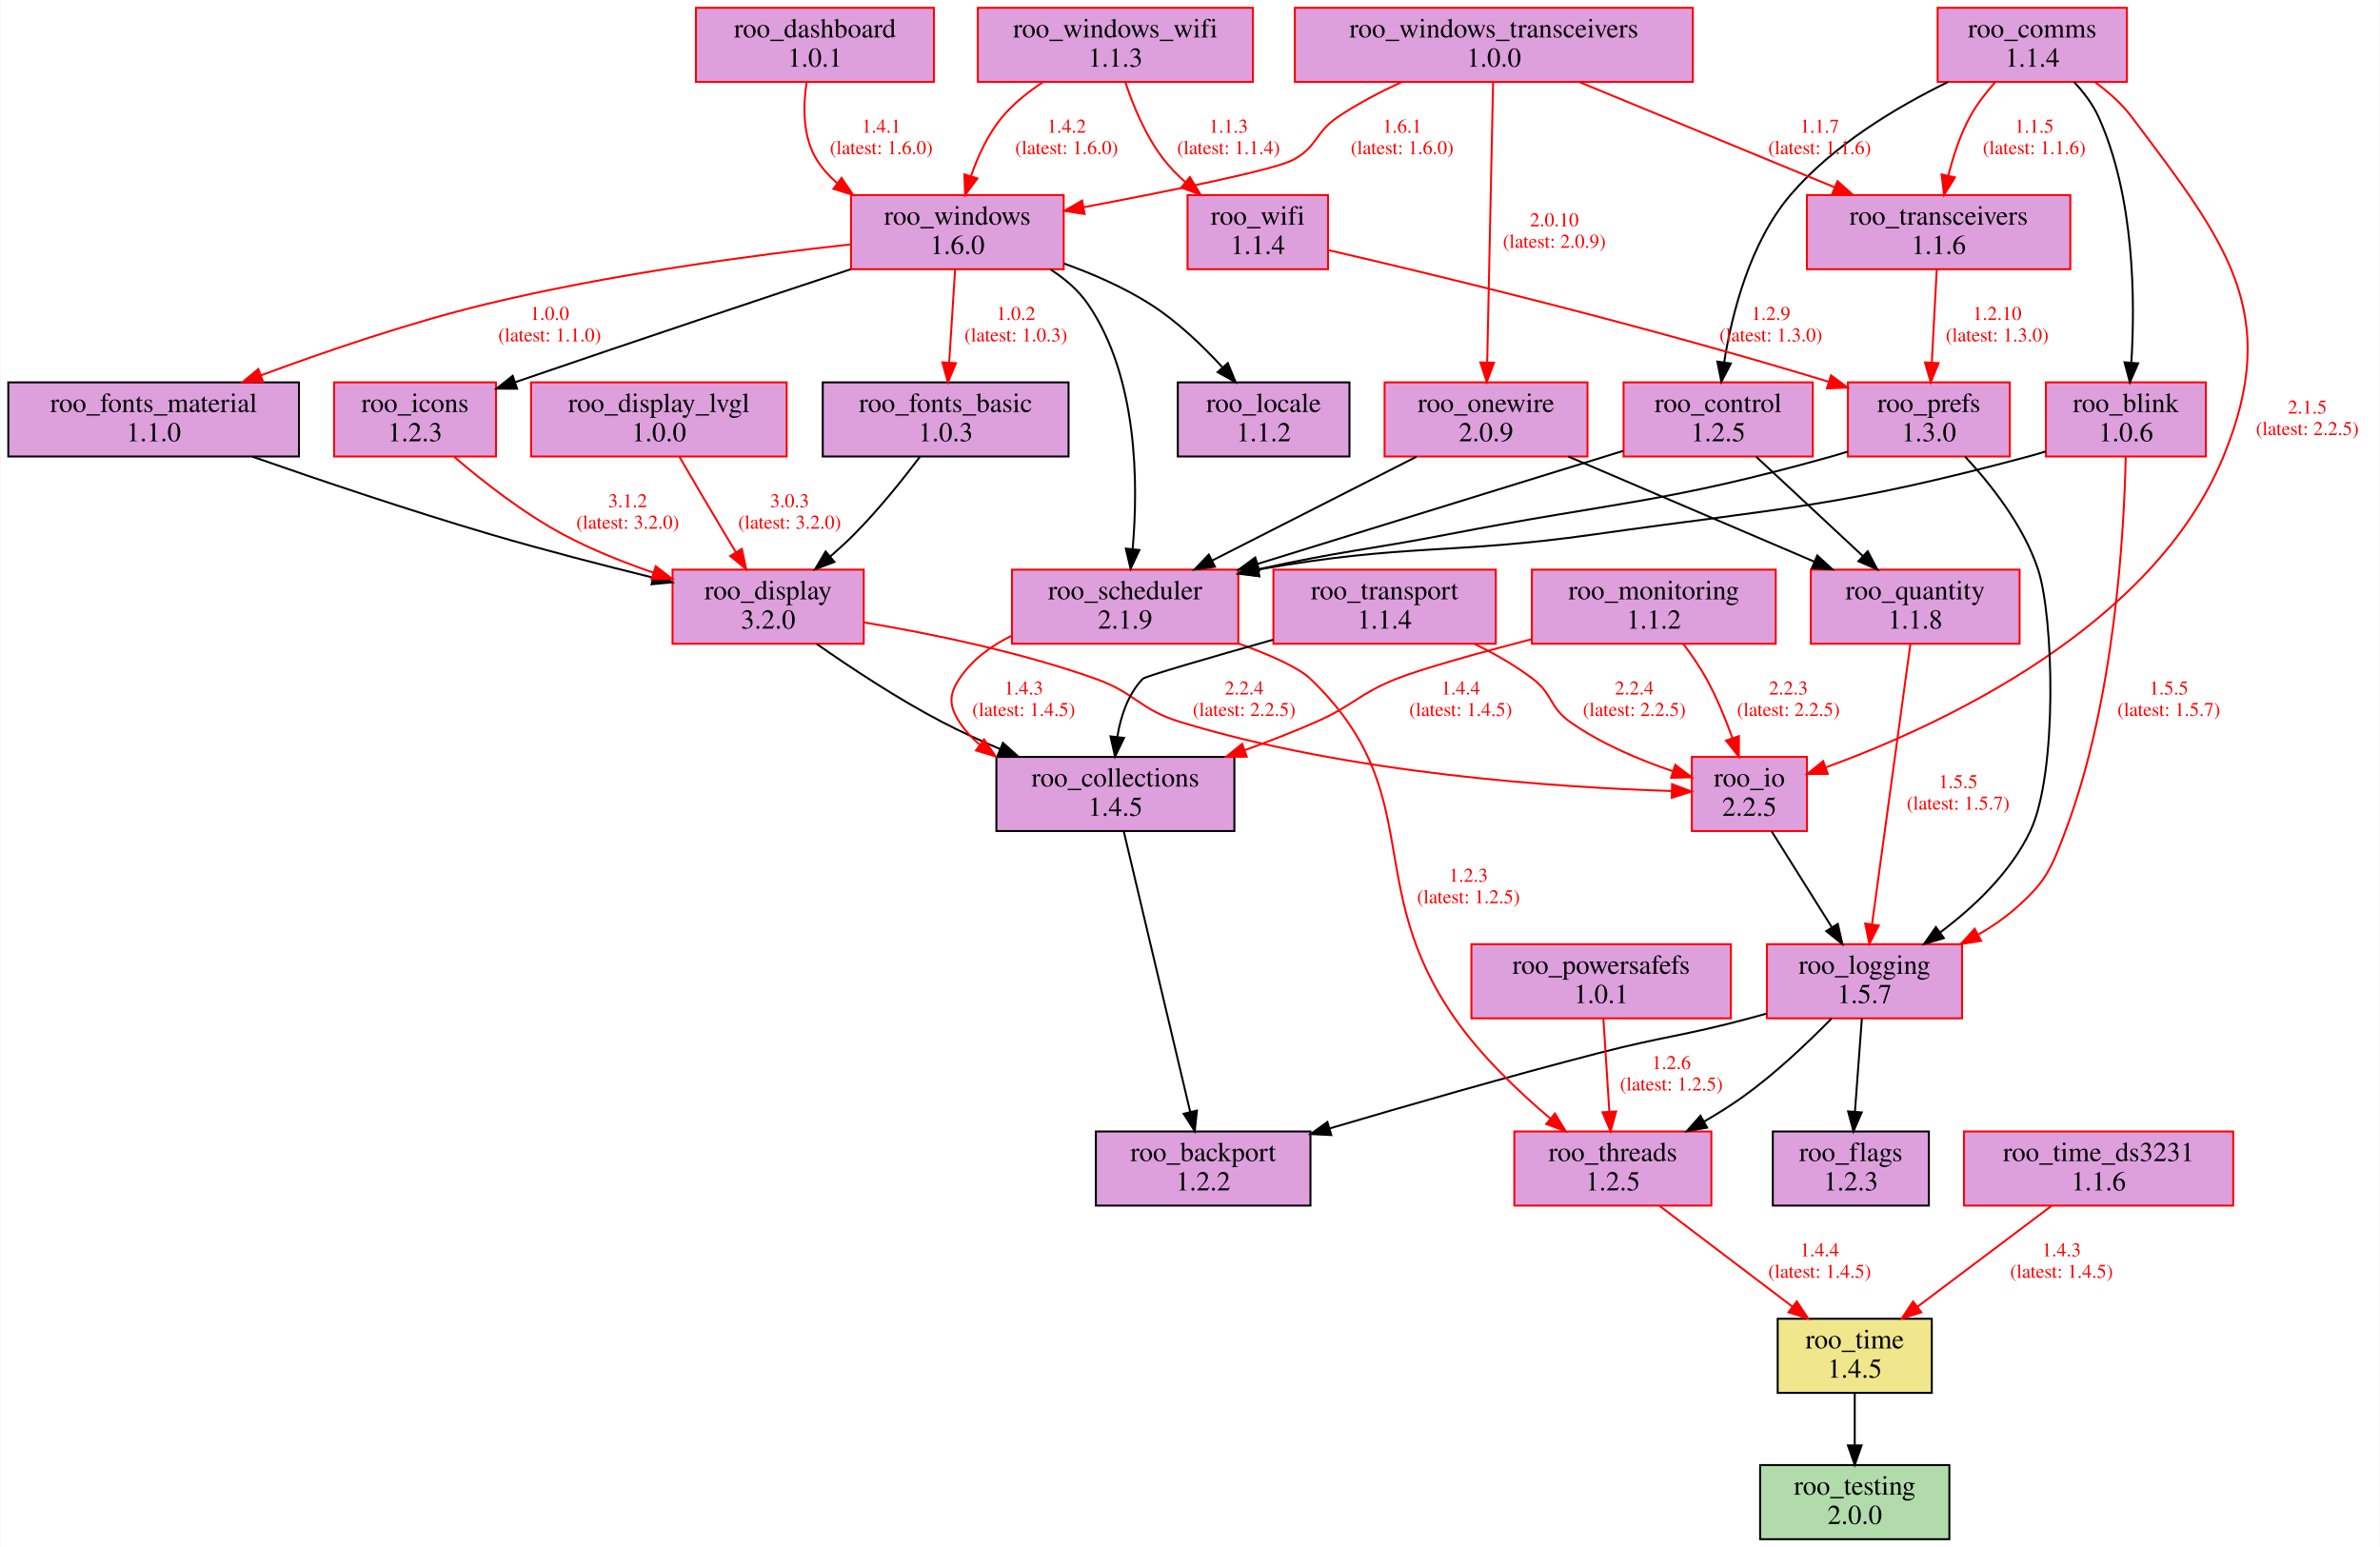
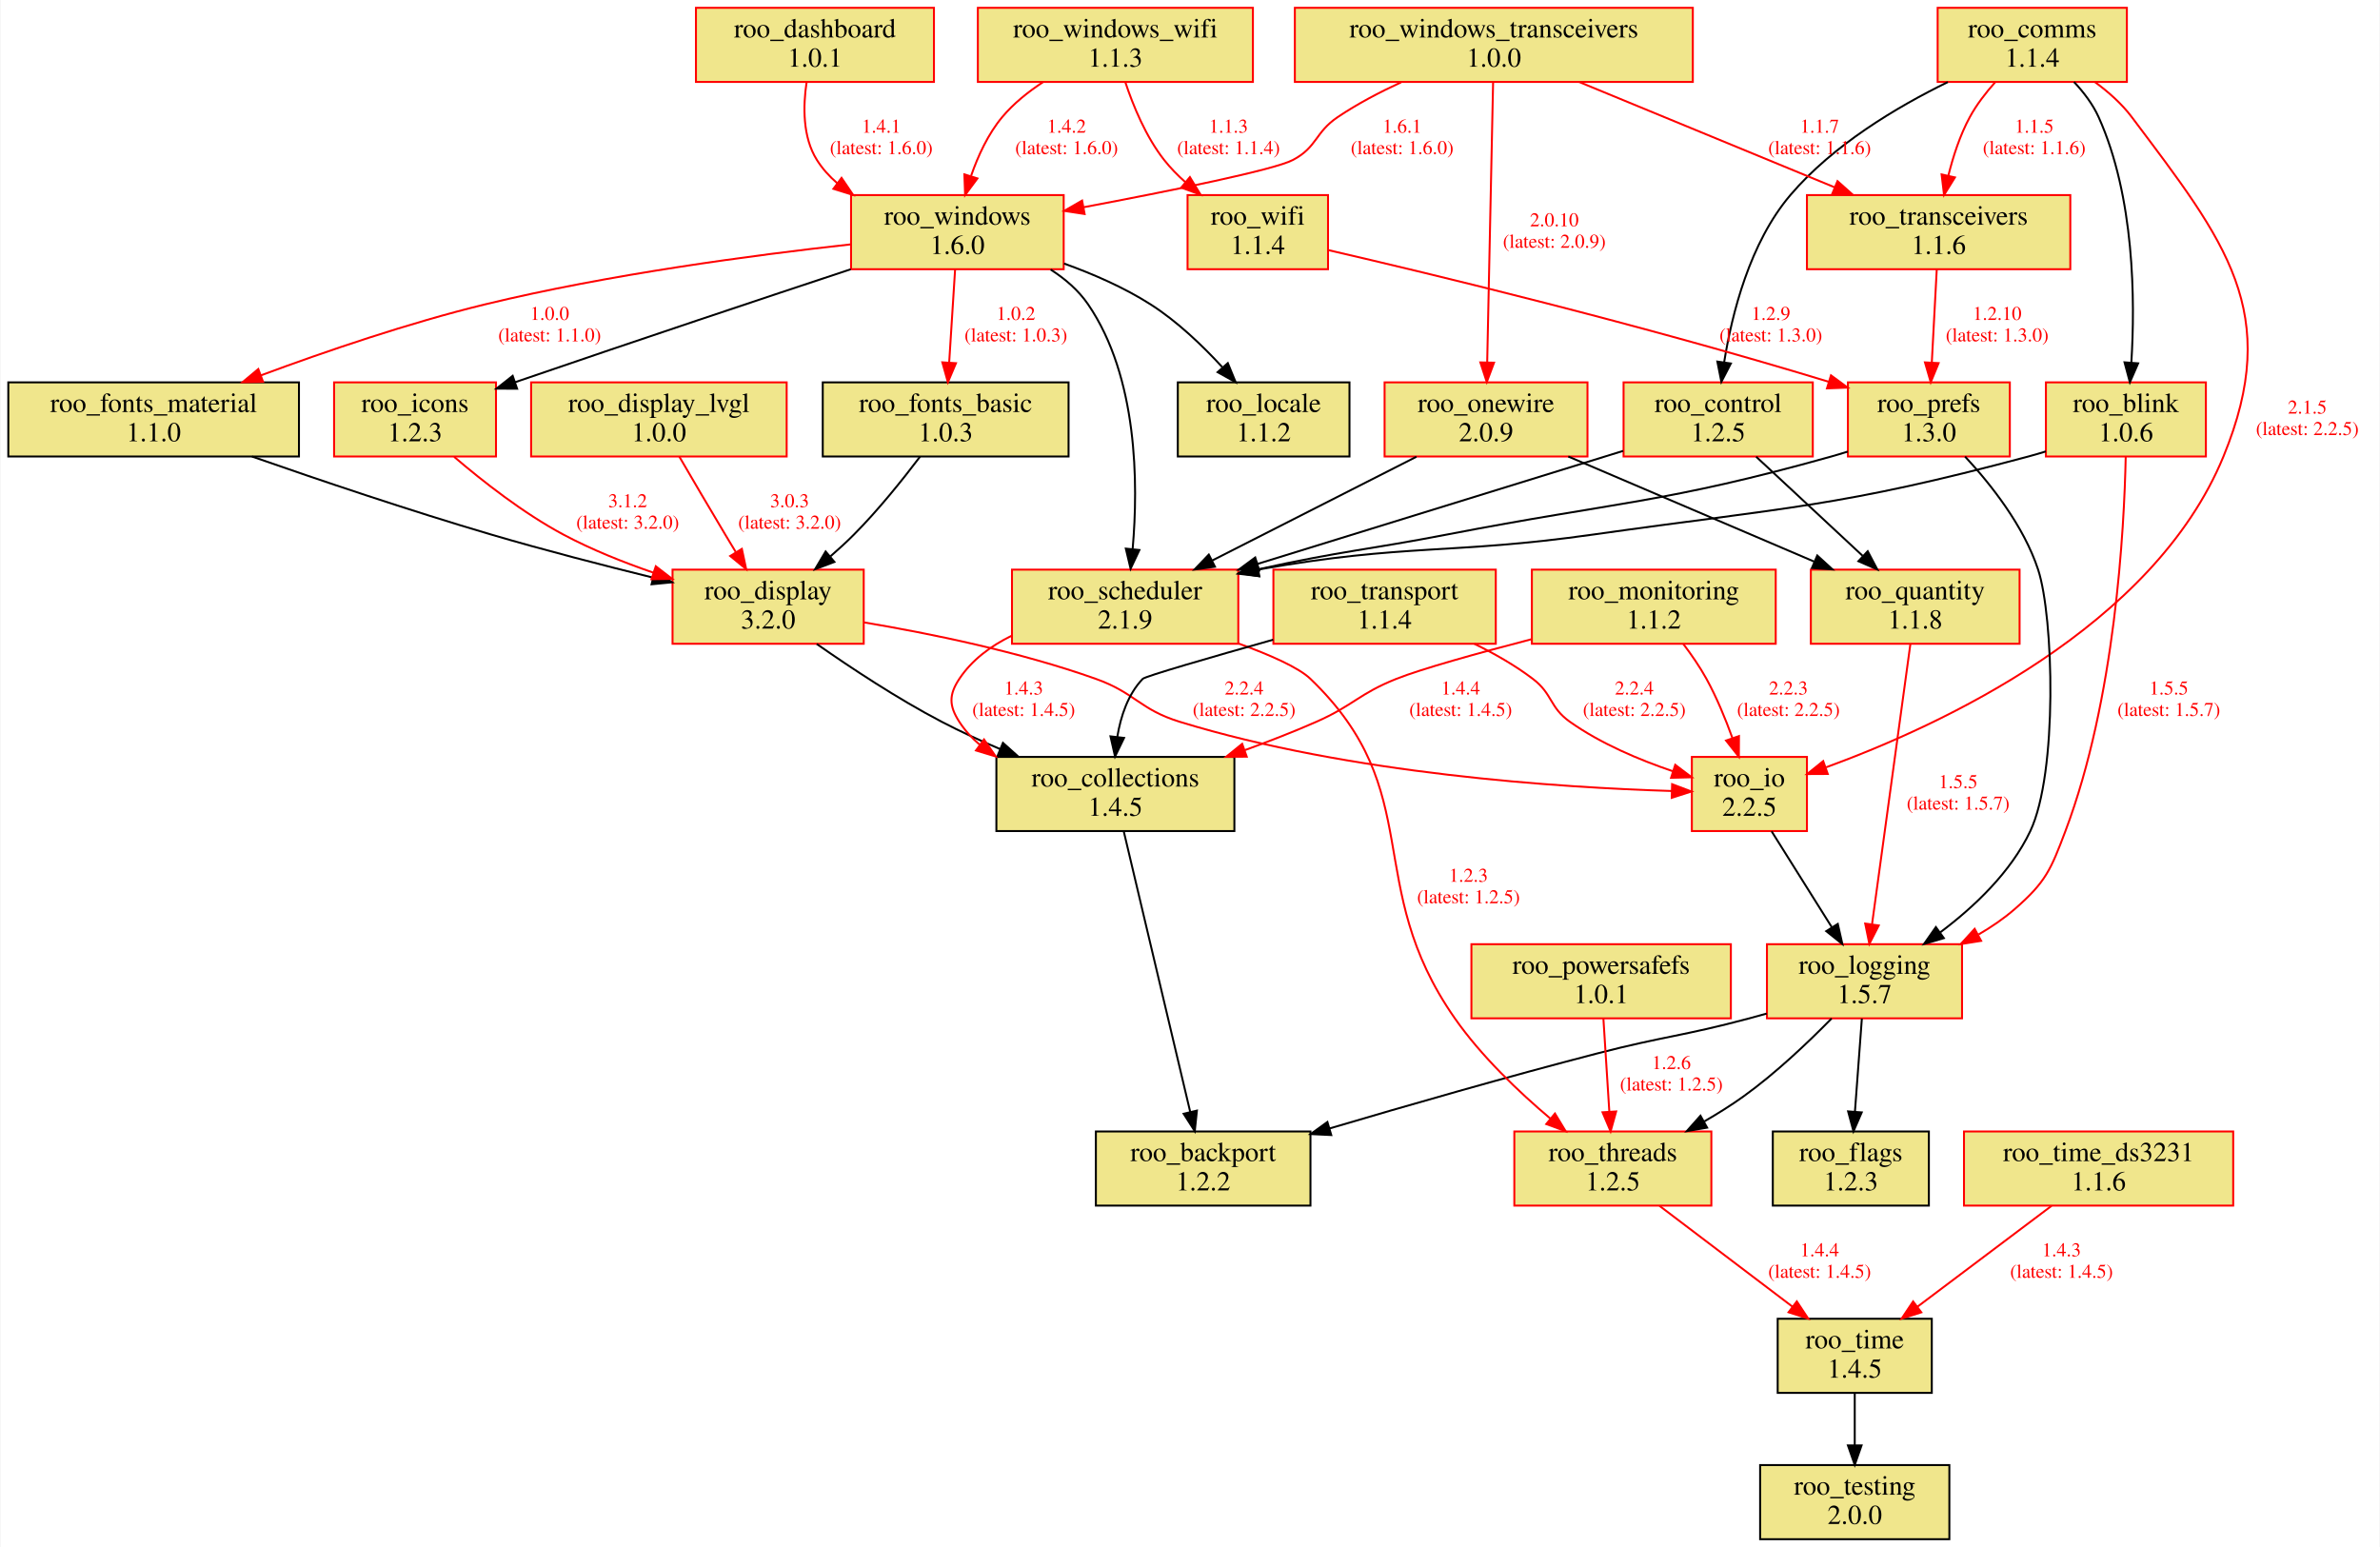
<svg xmlns="http://www.w3.org/2000/svg" width="1220pt" height="793pt" viewBox="0.00 0.00 1219.50 793.00">
  <g id="graph0" class="graph" transform="scale(1 1) rotate(0) translate(4 789)">
    <polygon fill="white" stroke="transparent" points="-4,4 -4,-789 1215.5,-789 1215.5,4 -4,4" />
    <g id="node1" class="node">
-       <polygon fill="plum" stroke="black" points="667.5,-209 557.5,-209 557.5,-171 667.5,-171 667.5,-209" />
+       <polygon fill="khaki" stroke="black" points="667.5,-209 557.5,-209 557.5,-171 667.5,-171 667.5,-209" />
      <text text-anchor="middle" x="612.5" y="-193.8" font-family="Times,serif" font-size="14.00">roo_backport</text>
      <text text-anchor="middle" x="612.5" y="-178.8" font-family="Times,serif" font-size="14.00">1.2.2</text>
    </g>
    <g id="node2" class="node">
-       <polygon fill="plum" stroke="red" points="1126.5,-593 1044.5,-593 1044.5,-555 1126.5,-555 1126.5,-593" />
+       <polygon fill="khaki" stroke="red" points="1126.5,-593 1044.5,-593 1044.5,-555 1126.5,-555 1126.5,-593" />
      <text text-anchor="middle" x="1085.5" y="-577.8" font-family="Times,serif" font-size="14.00">roo_blink</text>
      <text text-anchor="middle" x="1085.5" y="-562.8" font-family="Times,serif" font-size="14.00">1.0.6</text>
    </g>
    <g id="node15" class="node">
-       <polygon fill="plum" stroke="red" points="1001.5,-305 901.5,-305 901.5,-267 1001.5,-267 1001.5,-305" />
+       <polygon fill="khaki" stroke="red" points="1001.5,-305 901.5,-305 901.5,-267 1001.5,-267 1001.5,-305" />
      <text text-anchor="middle" x="951.5" y="-289.8" font-family="Times,serif" font-size="14.00">roo_logging</text>
      <text text-anchor="middle" x="951.5" y="-274.8" font-family="Times,serif" font-size="14.00">1.5.7</text>
    </g>
    <g id="edge1" class="edge">
      <path fill="none" stroke="red" d="M1085.4,-554.93C1084.65,-517.77 1080.04,-430.56 1054.5,-363 1047,-343.17 1044.5,-336.92 1028.5,-323 1022.91,-318.14 1016.56,-313.8 1009.95,-309.97" />
      <polygon fill="red" stroke="red" points="1011.29,-306.71 1000.83,-305.05 1007.97,-312.88 1011.29,-306.71" />
      <text text-anchor="middle" x="1107.5" y="-433" font-family="Times,serif" font-size="10.00" fill="red">1.5.5</text>
      <text text-anchor="middle" x="1107.5" y="-422" font-family="Times,serif" font-size="10.00" fill="red">(latest: 1.5.7)</text>
    </g>
    <g id="node21" class="node">
-       <polygon fill="plum" stroke="red" points="630.5,-497 514.5,-497 514.5,-459 630.5,-459 630.5,-497" />
+       <polygon fill="khaki" stroke="red" points="630.5,-497 514.5,-497 514.5,-459 630.5,-459 630.5,-497" />
      <text text-anchor="middle" x="572.5" y="-481.8" font-family="Times,serif" font-size="14.00">roo_scheduler</text>
      <text text-anchor="middle" x="572.5" y="-466.8" font-family="Times,serif" font-size="14.00">2.1.9</text>
    </g>
    <g id="edge2" class="edge">
      <path fill="none" stroke="black" d="M1044.47,-557.61C1041.45,-556.67 1038.44,-555.79 1035.5,-555 938.23,-528.97 912.2,-529.11 812.5,-515 739.1,-504.61 717.28,-510.54 640.94,-497.09" />
      <polygon fill="black" stroke="black" points="641.31,-493.6 630.84,-495.26 640.05,-500.49 641.31,-493.6" />
    </g>
    <g id="node3" class="node">
-       <polygon fill="plum" stroke="black" points="628.5,-401 506.5,-401 506.5,-363 628.5,-363 628.5,-401" />
+       <polygon fill="khaki" stroke="black" points="628.5,-401 506.5,-401 506.5,-363 628.5,-363 628.5,-401" />
      <text text-anchor="middle" x="567.5" y="-385.8" font-family="Times,serif" font-size="14.00">roo_collections</text>
      <text text-anchor="middle" x="567.5" y="-370.8" font-family="Times,serif" font-size="14.00">1.4.5</text>
    </g>
    <g id="edge3" class="edge">
      <path fill="none" stroke="black" d="M571.81,-362.78C579.71,-329.44 596.53,-258.43 605.88,-218.94" />
      <polygon fill="black" stroke="black" points="609.3,-219.7 608.2,-209.16 602.49,-218.09 609.3,-219.7" />
    </g>
    <g id="node4" class="node">
-       <polygon fill="plum" stroke="red" points="1086,-785 989,-785 989,-747 1086,-747 1086,-785" />
+       <polygon fill="khaki" stroke="red" points="1086,-785 989,-785 989,-747 1086,-747 1086,-785" />
      <text text-anchor="middle" x="1037.5" y="-769.8" font-family="Times,serif" font-size="14.00">roo_comms</text>
      <text text-anchor="middle" x="1037.5" y="-754.8" font-family="Times,serif" font-size="14.00">1.1.4</text>
    </g>
    <g id="edge4" class="edge">
      <path fill="none" stroke="black" d="M1058.9,-747C1063.85,-741.72 1068.53,-735.58 1071.5,-729 1089.95,-688.11 1090.28,-634.98 1088.28,-603.02" />
      <polygon fill="black" stroke="black" points="1091.77,-602.75 1087.54,-593.04 1084.79,-603.27 1091.77,-602.75" />
    </g>
    <g id="node5" class="node">
-       <polygon fill="plum" stroke="red" points="925,-593 828,-593 828,-555 925,-555 925,-593" />
+       <polygon fill="khaki" stroke="red" points="925,-593 828,-593 828,-555 925,-555 925,-593" />
      <text text-anchor="middle" x="876.5" y="-577.8" font-family="Times,serif" font-size="14.00">roo_control</text>
      <text text-anchor="middle" x="876.5" y="-562.8" font-family="Times,serif" font-size="14.00">1.2.5</text>
    </g>
    <g id="edge5" class="edge">
      <path fill="none" stroke="black" d="M994.21,-746.93C967.89,-734.08 935.27,-714.57 913.5,-689 892.73,-664.6 883.56,-628.3 879.55,-603.25" />
      <polygon fill="black" stroke="black" points="883,-602.68 878.13,-593.27 876.07,-603.66 883,-602.68" />
    </g>
    <g id="node13" class="node">
-       <polygon fill="plum" stroke="red" points="922,-401 863,-401 863,-363 922,-363 922,-401" />
+       <polygon fill="khaki" stroke="red" points="922,-401 863,-401 863,-363 922,-363 922,-401" />
      <text text-anchor="middle" x="892.5" y="-385.8" font-family="Times,serif" font-size="14.00">roo_io</text>
      <text text-anchor="middle" x="892.5" y="-370.8" font-family="Times,serif" font-size="14.00">2.2.5</text>
    </g>
    <g id="edge6" class="edge">
      <path fill="none" stroke="red" d="M1069.55,-746.99C1076.53,-741.89 1083.36,-735.84 1088.5,-729 1136.62,-664.96 1165.96,-629.09 1135.5,-555 1099.55,-467.56 990.91,-417.26 931.81,-395.67" />
      <polygon fill="red" stroke="red" points="932.67,-392.26 922.08,-392.21 930.33,-398.86 932.67,-392.26" />
      <text text-anchor="middle" x="1178.5" y="-577" font-family="Times,serif" font-size="10.00" fill="red">2.1.5</text>
      <text text-anchor="middle" x="1178.5" y="-566" font-family="Times,serif" font-size="10.00" fill="red">(latest: 2.2.5)</text>
    </g>
    <g id="node26" class="node">
-       <polygon fill="plum" stroke="red" points="1057,-689 922,-689 922,-651 1057,-651 1057,-689" />
+       <polygon fill="khaki" stroke="red" points="1057,-689 922,-689 922,-651 1057,-651 1057,-689" />
      <text text-anchor="middle" x="989.5" y="-673.8" font-family="Times,serif" font-size="14.00">roo_transceivers</text>
      <text text-anchor="middle" x="989.5" y="-658.8" font-family="Times,serif" font-size="14.00">1.1.6</text>
    </g>
    <g id="edge7" class="edge">
      <path fill="none" stroke="red" d="M1018.45,-746.82C1013.67,-741.45 1008.93,-735.32 1005.5,-729 1000.46,-719.74 996.91,-708.76 994.46,-698.86" />
      <polygon fill="red" stroke="red" points="997.86,-698.06 992.28,-689.06 991.03,-699.58 997.86,-698.06" />
      <text text-anchor="middle" x="1038.5" y="-721" font-family="Times,serif" font-size="10.00" fill="red">1.1.5</text>
      <text text-anchor="middle" x="1038.5" y="-710" font-family="Times,serif" font-size="10.00" fill="red">(latest: 1.1.6)</text>
    </g>
    <g id="node20" class="node">
-       <polygon fill="plum" stroke="red" points="1031,-497 924,-497 924,-459 1031,-459 1031,-497" />
+       <polygon fill="khaki" stroke="red" points="1031,-497 924,-497 924,-459 1031,-459 1031,-497" />
      <text text-anchor="middle" x="977.5" y="-481.8" font-family="Times,serif" font-size="14.00">roo_quantity</text>
      <text text-anchor="middle" x="977.5" y="-466.8" font-family="Times,serif" font-size="14.00">1.1.8</text>
    </g>
    <g id="edge8" class="edge">
      <path fill="none" stroke="black" d="M895.97,-554.88C911.48,-540.44 933.37,-520.07 950.56,-504.07" />
      <polygon fill="black" stroke="black" points="953.15,-506.44 958.09,-497.07 948.38,-501.32 953.15,-506.44" />
    </g>
    <g id="edge9" class="edge">
      <path fill="none" stroke="black" d="M827.77,-557.87C824.63,-556.9 821.52,-555.94 818.5,-555 758.25,-536.34 689.69,-515.17 640.28,-499.91" />
      <polygon fill="black" stroke="black" points="641.25,-496.55 630.66,-496.95 639.18,-503.24 641.25,-496.55" />
    </g>
    <g id="node6" class="node">
-       <polygon fill="plum" stroke="red" points="474.5,-785 352.5,-785 352.5,-747 474.5,-747 474.5,-785" />
+       <polygon fill="khaki" stroke="red" points="474.5,-785 352.5,-785 352.5,-747 474.5,-747 474.5,-785" />
      <text text-anchor="middle" x="413.5" y="-769.8" font-family="Times,serif" font-size="14.00">roo_dashboard</text>
      <text text-anchor="middle" x="413.5" y="-754.8" font-family="Times,serif" font-size="14.00">1.0.1</text>
    </g>
    <g id="node29" class="node">
-       <polygon fill="plum" stroke="red" points="541,-689 432,-689 432,-651 541,-651 541,-689" />
+       <polygon fill="khaki" stroke="red" points="541,-689 432,-689 432,-651 541,-651 541,-689" />
      <text text-anchor="middle" x="486.5" y="-673.8" font-family="Times,serif" font-size="14.00">roo_windows</text>
      <text text-anchor="middle" x="486.5" y="-658.8" font-family="Times,serif" font-size="14.00">1.6.0</text>
    </g>
    <g id="edge10" class="edge">
      <path fill="none" stroke="red" d="M409.22,-746.89C407.38,-734.69 407.09,-718.76 414.5,-707 417.31,-702.53 420.87,-698.6 424.88,-695.14" />
      <polygon fill="red" stroke="red" points="427.13,-697.83 433.08,-689.06 422.96,-692.2 427.13,-697.83" />
      <text text-anchor="middle" x="447.5" y="-721" font-family="Times,serif" font-size="10.00" fill="red">1.4.1</text>
      <text text-anchor="middle" x="447.5" y="-710" font-family="Times,serif" font-size="10.00" fill="red">(latest: 1.6.0)</text>
    </g>
    <g id="node7" class="node">
-       <polygon fill="plum" stroke="red" points="438.5,-497 340.5,-497 340.5,-459 438.5,-459 438.5,-497" />
+       <polygon fill="khaki" stroke="red" points="438.5,-497 340.5,-497 340.5,-459 438.5,-459 438.5,-497" />
      <text text-anchor="middle" x="389.5" y="-481.8" font-family="Times,serif" font-size="14.00">roo_display</text>
      <text text-anchor="middle" x="389.5" y="-466.8" font-family="Times,serif" font-size="14.00">3.2.0</text>
    </g>
    <g id="edge11" class="edge">
      <path fill="none" stroke="black" d="M414.41,-458.9C431.84,-446.71 455.94,-430.77 478.5,-419 488,-414.04 498.35,-409.3 508.51,-404.98" />
      <polygon fill="black" stroke="black" points="509.87,-408.21 517.77,-401.14 507.19,-401.74 509.87,-408.21" />
    </g>
    <g id="edge12" class="edge">
      <path fill="none" stroke="red" d="M438.59,-469.97C472.6,-464.26 518.58,-454.86 557.5,-441 577.72,-433.8 579.98,-425.3 600.5,-419 687.84,-392.19 795.68,-385.27 852.74,-383.53" />
      <polygon fill="red" stroke="red" points="852.88,-387.03 862.78,-383.27 852.69,-380.03 852.88,-387.03" />
      <text text-anchor="middle" x="633.5" y="-433" font-family="Times,serif" font-size="10.00" fill="red">2.2.4</text>
      <text text-anchor="middle" x="633.5" y="-422" font-family="Times,serif" font-size="10.00" fill="red">(latest: 2.2.5)</text>
    </g>
    <g id="node8" class="node">
-       <polygon fill="plum" stroke="red" points="399,-593 268,-593 268,-555 399,-555 399,-593" />
+       <polygon fill="khaki" stroke="red" points="399,-593 268,-593 268,-555 399,-555 399,-593" />
      <text text-anchor="middle" x="333.5" y="-577.8" font-family="Times,serif" font-size="14.00">roo_display_lvgl</text>
      <text text-anchor="middle" x="333.5" y="-562.8" font-family="Times,serif" font-size="14.00">1.0.0</text>
    </g>
    <g id="edge13" class="edge">
      <path fill="none" stroke="red" d="M343.98,-554.92C350.66,-543.45 359.53,-528.32 367.5,-515 369.23,-512.11 371.05,-509.09 372.87,-506.09" />
      <polygon fill="red" stroke="red" points="376.03,-507.64 378.24,-497.27 370.05,-503.99 376.03,-507.64" />
      <text text-anchor="middle" x="400.5" y="-529" font-family="Times,serif" font-size="10.00" fill="red">3.0.3</text>
      <text text-anchor="middle" x="400.5" y="-518" font-family="Times,serif" font-size="10.00" fill="red">(latest: 3.2.0)</text>
    </g>
    <g id="node9" class="node">
-       <polygon fill="plum" stroke="black" points="984.5,-209 904.5,-209 904.5,-171 984.5,-171 984.5,-209" />
+       <polygon fill="khaki" stroke="black" points="984.5,-209 904.5,-209 904.5,-171 984.5,-171 984.5,-209" />
      <text text-anchor="middle" x="944.5" y="-193.8" font-family="Times,serif" font-size="14.00">roo_flags</text>
      <text text-anchor="middle" x="944.5" y="-178.8" font-family="Times,serif" font-size="14.00">1.2.3</text>
    </g>
    <g id="node10" class="node">
-       <polygon fill="plum" stroke="black" points="543.5,-593 417.5,-593 417.5,-555 543.5,-555 543.5,-593" />
+       <polygon fill="khaki" stroke="black" points="543.5,-593 417.5,-593 417.5,-555 543.5,-555 543.5,-593" />
      <text text-anchor="middle" x="480.5" y="-577.8" font-family="Times,serif" font-size="14.00">roo_fonts_basic</text>
      <text text-anchor="middle" x="480.5" y="-562.8" font-family="Times,serif" font-size="14.00">1.0.3</text>
    </g>
    <g id="edge14" class="edge">
      <path fill="none" stroke="black" d="M467.4,-554.95C458.42,-543.08 445.93,-527.49 433.5,-515 429.77,-511.25 425.67,-507.49 421.52,-503.89" />
      <polygon fill="black" stroke="black" points="423.47,-500.96 413.56,-497.21 418.97,-506.32 423.47,-500.96" />
    </g>
    <g id="node11" class="node">
-       <polygon fill="plum" stroke="black" points="149,-593 0,-593 0,-555 149,-555 149,-593" />
+       <polygon fill="khaki" stroke="black" points="149,-593 0,-593 0,-555 149,-555 149,-593" />
      <text text-anchor="middle" x="74.5" y="-577.8" font-family="Times,serif" font-size="14.00">roo_fonts_material</text>
      <text text-anchor="middle" x="74.5" y="-562.8" font-family="Times,serif" font-size="14.00">1.1.0</text>
    </g>
    <g id="edge15" class="edge">
      <path fill="none" stroke="black" d="M124.9,-554.99C159.24,-542.99 205.86,-527.24 247.5,-515 274.53,-507.05 304.77,-499.24 330.36,-492.94" />
      <polygon fill="black" stroke="black" points="331.41,-496.28 340.29,-490.51 329.75,-489.49 331.41,-496.28" />
    </g>
    <g id="node12" class="node">
-       <polygon fill="plum" stroke="red" points="250,-593 167,-593 167,-555 250,-555 250,-593" />
+       <polygon fill="khaki" stroke="red" points="250,-593 167,-593 167,-555 250,-555 250,-593" />
      <text text-anchor="middle" x="208.5" y="-577.8" font-family="Times,serif" font-size="14.00">roo_icons</text>
      <text text-anchor="middle" x="208.5" y="-562.8" font-family="Times,serif" font-size="14.00">1.2.3</text>
    </g>
    <g id="edge16" class="edge">
      <path fill="none" stroke="red" d="M228.55,-554.82C243.2,-542.28 264.01,-525.96 284.5,-515 298.92,-507.29 315.33,-500.73 330.81,-495.41" />
      <polygon fill="red" stroke="red" points="331.92,-498.73 340.31,-492.26 329.71,-492.09 331.92,-498.73" />
      <text text-anchor="middle" x="317.5" y="-529" font-family="Times,serif" font-size="10.00" fill="red">3.1.2</text>
      <text text-anchor="middle" x="317.5" y="-518" font-family="Times,serif" font-size="10.00" fill="red">(latest: 3.2.0)</text>
    </g>
    <g id="edge17" class="edge">
      <path fill="none" stroke="black" d="M903.88,-362.88C912.61,-348.96 924.8,-329.53 934.67,-313.82" />
      <polygon fill="black" stroke="black" points="937.81,-315.4 940.16,-305.07 931.88,-311.68 937.81,-315.4" />
    </g>
    <g id="node14" class="node">
-       <polygon fill="plum" stroke="black" points="687.5,-593 599.5,-593 599.5,-555 687.5,-555 687.5,-593" />
+       <polygon fill="khaki" stroke="black" points="687.5,-593 599.5,-593 599.5,-555 687.5,-555 687.5,-593" />
      <text text-anchor="middle" x="643.5" y="-577.8" font-family="Times,serif" font-size="14.00">roo_locale</text>
      <text text-anchor="middle" x="643.5" y="-562.8" font-family="Times,serif" font-size="14.00">1.1.2</text>
    </g>
    <g id="edge18" class="edge">
      <path fill="none" stroke="black" d="M901.36,-269.44C898.37,-268.6 895.4,-267.78 892.5,-267 858.13,-257.8 848.94,-257.91 814.5,-249 768.42,-237.08 716.86,-222.25 677.36,-210.57" />
      <polygon fill="black" stroke="black" points="678.17,-207.16 667.58,-207.67 676.18,-213.87 678.17,-207.16" />
    </g>
    <g id="edge19" class="edge">
      <path fill="none" stroke="black" d="M950.15,-266.88C949.14,-253.35 947.75,-234.62 946.6,-219.15" />
      <polygon fill="black" stroke="black" points="950.08,-218.78 945.85,-209.07 943.1,-219.3 950.08,-218.78" />
    </g>
    <g id="node23" class="node">
-       <polygon fill="plum" stroke="red" points="873,-209 772,-209 772,-171 873,-171 873,-209" />
+       <polygon fill="khaki" stroke="red" points="873,-209 772,-209 772,-171 873,-171 873,-209" />
      <text text-anchor="middle" x="822.5" y="-193.8" font-family="Times,serif" font-size="14.00">roo_threads</text>
      <text text-anchor="middle" x="822.5" y="-178.8" font-family="Times,serif" font-size="14.00">1.2.5</text>
    </g>
    <g id="edge20" class="edge">
      <path fill="none" stroke="black" d="M934.66,-266.95C922.75,-254.79 906.02,-238.86 889.5,-227 883.16,-222.45 876.19,-218.09 869.2,-214.06" />
      <polygon fill="black" stroke="black" points="870.83,-210.96 860.39,-209.16 867.42,-217.08 870.83,-210.96" />
    </g>
    <g id="node16" class="node">
-       <polygon fill="plum" stroke="red" points="906,-497 781,-497 781,-459 906,-459 906,-497" />
+       <polygon fill="khaki" stroke="red" points="906,-497 781,-497 781,-459 906,-459 906,-497" />
      <text text-anchor="middle" x="843.5" y="-481.8" font-family="Times,serif" font-size="14.00">roo_monitoring</text>
      <text text-anchor="middle" x="843.5" y="-466.8" font-family="Times,serif" font-size="14.00">1.1.2</text>
    </g>
    <g id="edge21" class="edge">
      <path fill="none" stroke="red" d="M780.78,-461.33C753.33,-454.18 724.46,-446.17 711.5,-441 692.29,-433.34 689.43,-427.33 670.5,-419 658.87,-413.88 646.26,-408.98 633.99,-404.52" />
      <polygon fill="red" stroke="red" points="634.84,-401.11 624.25,-401.05 632.49,-407.7 634.84,-401.11" />
      <text text-anchor="middle" x="744.5" y="-433" font-family="Times,serif" font-size="10.00" fill="red">1.4.4</text>
      <text text-anchor="middle" x="744.5" y="-422" font-family="Times,serif" font-size="10.00" fill="red">(latest: 1.4.5)</text>
    </g>
    <g id="edge22" class="edge">
      <path fill="none" stroke="red" d="M858.56,-458.99C862.77,-453.44 867.11,-447.16 870.5,-441 875.7,-431.55 880.2,-420.61 883.75,-410.8" />
      <polygon fill="red" stroke="red" points="887.15,-411.68 887.1,-401.09 880.53,-409.4 887.15,-411.68" />
      <text text-anchor="middle" x="912.5" y="-433" font-family="Times,serif" font-size="10.00" fill="red">2.2.3</text>
      <text text-anchor="middle" x="912.5" y="-422" font-family="Times,serif" font-size="10.00" fill="red">(latest: 2.2.5)</text>
    </g>
    <g id="node17" class="node">
-       <polygon fill="plum" stroke="red" points="809.5,-593 705.5,-593 705.5,-555 809.5,-555 809.5,-593" />
+       <polygon fill="khaki" stroke="red" points="809.5,-593 705.5,-593 705.5,-555 809.5,-555 809.5,-593" />
      <text text-anchor="middle" x="757.5" y="-577.8" font-family="Times,serif" font-size="14.00">roo_onewire</text>
      <text text-anchor="middle" x="757.5" y="-562.8" font-family="Times,serif" font-size="14.00">2.0.9</text>
    </g>
    <g id="edge24" class="edge">
      <path fill="none" stroke="black" d="M799.66,-554.99C835.54,-539.65 887.23,-517.57 925.65,-501.15" />
      <polygon fill="black" stroke="black" points="927.29,-504.26 935.11,-497.11 924.54,-497.82 927.29,-504.26" />
    </g>
    <g id="edge23" class="edge">
      <path fill="none" stroke="black" d="M721.83,-554.88C692.01,-539.73 649.34,-518.04 617.23,-501.73" />
      <polygon fill="black" stroke="black" points="618.56,-498.48 608.06,-497.07 615.39,-504.72 618.56,-498.48" />
    </g>
    <g id="node18" class="node">
-       <polygon fill="plum" stroke="red" points="883,-305 750,-305 750,-267 883,-267 883,-305" />
+       <polygon fill="khaki" stroke="red" points="883,-305 750,-305 750,-267 883,-267 883,-305" />
      <text text-anchor="middle" x="816.5" y="-289.8" font-family="Times,serif" font-size="14.00">roo_powersafefs</text>
      <text text-anchor="middle" x="816.5" y="-274.8" font-family="Times,serif" font-size="14.00">1.0.1</text>
    </g>
    <g id="edge25" class="edge">
      <path fill="none" stroke="red" d="M817.66,-266.88C818.52,-253.35 819.72,-234.62 820.7,-219.15" />
      <polygon fill="red" stroke="red" points="824.2,-219.27 821.35,-209.07 817.22,-218.83 824.2,-219.27" />
      <text text-anchor="middle" x="852.5" y="-241" font-family="Times,serif" font-size="10.00" fill="red">1.2.6</text>
      <text text-anchor="middle" x="852.5" y="-230" font-family="Times,serif" font-size="10.00" fill="red">(latest: 1.2.5)</text>
    </g>
    <g id="node19" class="node">
-       <polygon fill="plum" stroke="red" points="1026,-593 943,-593 943,-555 1026,-555 1026,-593" />
+       <polygon fill="khaki" stroke="red" points="1026,-593 943,-593 943,-555 1026,-555 1026,-593" />
      <text text-anchor="middle" x="984.5" y="-577.8" font-family="Times,serif" font-size="14.00">roo_prefs</text>
      <text text-anchor="middle" x="984.5" y="-562.8" font-family="Times,serif" font-size="14.00">1.3.0</text>
    </g>
    <g id="edge26" class="edge">
      <path fill="none" stroke="black" d="M1003.05,-554.96C1016.33,-540.67 1033.13,-519.42 1040.5,-497 1048.47,-472.74 1050.62,-392.88 1036.5,-363 1026.54,-341.93 1007.77,-324.16 990.39,-311.12" />
      <polygon fill="black" stroke="black" points="992.18,-308.1 982.01,-305.1 988.09,-313.78 992.18,-308.1" />
    </g>
    <g id="edge27" class="edge">
      <path fill="none" stroke="black" d="M942.9,-557.51C940.07,-556.62 937.25,-555.77 934.5,-555 848.47,-530.92 825.22,-531.96 737.5,-515 696.91,-507.15 684.34,-506.77 640.41,-497.11" />
      <polygon fill="black" stroke="black" points="641.06,-493.67 630.53,-494.9 639.53,-500.5 641.06,-493.67" />
    </g>
    <g id="edge28" class="edge">
      <path fill="none" stroke="red" d="M975.01,-458.78C970.45,-425.52 960.77,-354.73 955.36,-315.2" />
      <polygon fill="red" stroke="red" points="958.81,-314.6 953.99,-305.16 951.87,-315.55 958.81,-314.6" />
      <text text-anchor="middle" x="999.5" y="-385" font-family="Times,serif" font-size="10.00" fill="red">1.5.5</text>
      <text text-anchor="middle" x="999.5" y="-374" font-family="Times,serif" font-size="10.00" fill="red">(latest: 1.5.7)</text>
    </g>
    <g id="edge29" class="edge">
      <path fill="none" stroke="red" d="M514.2,-463.06C503.65,-457.87 493.96,-450.75 487.5,-441 482.1,-432.85 482.19,-427.21 487.5,-419 490.37,-414.56 493.94,-410.66 497.96,-407.24" />
      <polygon fill="red" stroke="red" points="500.17,-409.95 506.18,-401.23 496.04,-404.3 500.17,-409.95" />
      <text text-anchor="middle" x="520.5" y="-433" font-family="Times,serif" font-size="10.00" fill="red">1.4.3</text>
      <text text-anchor="middle" x="520.5" y="-422" font-family="Times,serif" font-size="10.00" fill="red">(latest: 1.4.5)</text>
    </g>
    <g id="edge30" class="edge">
      <path fill="none" stroke="red" d="M630.54,-459.17C646.66,-453.33 661.43,-446.84 667.5,-441 728.1,-382.77 693.38,-335.9 741.5,-267 755.07,-247.57 774.28,-229.28 790.58,-215.52" />
      <polygon fill="red" stroke="red" points="792.83,-218.2 798.32,-209.14 788.37,-212.8 792.83,-218.2" />
      <text text-anchor="middle" x="748.5" y="-337" font-family="Times,serif" font-size="10.00" fill="red">1.2.3</text>
      <text text-anchor="middle" x="748.5" y="-326" font-family="Times,serif" font-size="10.00" fill="red">(latest: 1.2.5)</text>
    </g>
    <g id="node22" class="node">
-       <polygon fill="#b1dbab" stroke="black" points="995,-38 898,-38 898,0 995,0 995,-38" />
+       <polygon fill="khaki" stroke="black" points="995,-38 898,-38 898,0 995,0 995,-38" />
      <text text-anchor="middle" x="946.5" y="-22.8" font-family="Times,serif" font-size="14.00">roo_testing</text>
      <text text-anchor="middle" x="946.5" y="-7.8" font-family="Times,serif" font-size="14.00">2.0.0</text>
    </g>
    <g id="node24" class="node">
      <polygon fill="khaki" stroke="black" points="986,-113 907,-113 907,-75 986,-75 986,-113" />
      <text text-anchor="middle" x="946.5" y="-97.8" font-family="Times,serif" font-size="14.00">roo_time</text>
      <text text-anchor="middle" x="946.5" y="-82.8" font-family="Times,serif" font-size="14.00">1.4.5</text>
    </g>
    <g id="edge31" class="edge">
      <path fill="none" stroke="red" d="M846.41,-170.88C865.79,-156.18 893.29,-135.34 914.56,-119.21" />
      <polygon fill="red" stroke="red" points="916.81,-121.9 922.66,-113.07 912.58,-116.32 916.81,-121.9" />
      <text text-anchor="middle" x="928.5" y="-145" font-family="Times,serif" font-size="10.00" fill="red">1.4.4</text>
      <text text-anchor="middle" x="928.5" y="-134" font-family="Times,serif" font-size="10.00" fill="red">(latest: 1.4.5)</text>
    </g>
    <g id="edge32" class="edge">
      <path fill="none" stroke="black" d="M946.5,-74.96C946.5,-66.88 946.5,-57.18 946.5,-48.18" />
      <polygon fill="black" stroke="black" points="950,-48.09 946.5,-38.09 943,-48.09 950,-48.09" />
    </g>
    <g id="node25" class="node">
-       <polygon fill="plum" stroke="red" points="1140.5,-209 1002.5,-209 1002.5,-171 1140.5,-171 1140.5,-209" />
+       <polygon fill="khaki" stroke="red" points="1140.5,-209 1002.5,-209 1002.5,-171 1140.5,-171 1140.5,-209" />
      <text text-anchor="middle" x="1071.5" y="-193.8" font-family="Times,serif" font-size="14.00">roo_time_ds3231</text>
      <text text-anchor="middle" x="1071.5" y="-178.8" font-family="Times,serif" font-size="14.00">1.1.6</text>
    </g>
    <g id="edge33" class="edge">
      <path fill="none" stroke="red" d="M1047.4,-170.88C1027.86,-156.18 1000.14,-135.34 978.7,-119.21" />
      <polygon fill="red" stroke="red" points="980.62,-116.28 970.53,-113.07 976.42,-121.88 980.62,-116.28" />
      <text text-anchor="middle" x="1052.5" y="-145" font-family="Times,serif" font-size="10.00" fill="red">1.4.3</text>
      <text text-anchor="middle" x="1052.5" y="-134" font-family="Times,serif" font-size="10.00" fill="red">(latest: 1.4.5)</text>
    </g>
    <g id="edge34" class="edge">
      <path fill="none" stroke="red" d="M988.54,-650.88C987.82,-637.35 986.82,-618.62 986,-603.15" />
      <polygon fill="red" stroke="red" points="989.49,-602.87 985.46,-593.07 982.5,-603.24 989.49,-602.87" />
      <text text-anchor="middle" x="1019.5" y="-625" font-family="Times,serif" font-size="10.00" fill="red">1.2.10</text>
      <text text-anchor="middle" x="1019.5" y="-614" font-family="Times,serif" font-size="10.00" fill="red">(latest: 1.3.0)</text>
    </g>
    <g id="node27" class="node">
-       <polygon fill="plum" stroke="red" points="762.5,-497 648.5,-497 648.5,-459 762.5,-459 762.5,-497" />
+       <polygon fill="khaki" stroke="red" points="762.5,-497 648.5,-497 648.5,-459 762.5,-459 762.5,-497" />
      <text text-anchor="middle" x="705.5" y="-481.8" font-family="Times,serif" font-size="14.00">roo_transport</text>
      <text text-anchor="middle" x="705.5" y="-466.8" font-family="Times,serif" font-size="14.00">1.1.4</text>
    </g>
    <g id="edge35" class="edge">
      <path fill="none" stroke="black" d="M648.38,-461.09C616.46,-452.08 582.79,-442.35 581.5,-441 573.93,-433.08 570.23,-421.81 568.49,-411.3" />
      <polygon fill="black" stroke="black" points="571.95,-410.74 567.33,-401.2 564.99,-411.54 571.95,-410.74" />
    </g>
    <g id="edge36" class="edge">
      <path fill="none" stroke="red" d="M751.49,-458.99C761.84,-453.93 772.44,-447.9 781.5,-441 791.78,-433.18 789.95,-426.46 800.5,-419 816.3,-407.82 836.05,-399.5 853.19,-393.69" />
      <polygon fill="red" stroke="red" points="854.49,-396.95 862.94,-390.56 852.35,-390.29 854.49,-396.95" />
      <text text-anchor="middle" x="833.5" y="-433" font-family="Times,serif" font-size="10.00" fill="red">2.2.4</text>
      <text text-anchor="middle" x="833.5" y="-422" font-family="Times,serif" font-size="10.00" fill="red">(latest: 2.2.5)</text>
    </g>
    <g id="node28" class="node">
-       <polygon fill="plum" stroke="red" points="676.5,-689 604.5,-689 604.5,-651 676.5,-651 676.5,-689" />
+       <polygon fill="khaki" stroke="red" points="676.5,-689 604.5,-689 604.5,-651 676.5,-651 676.5,-689" />
      <text text-anchor="middle" x="640.5" y="-673.8" font-family="Times,serif" font-size="14.00">roo_wifi</text>
      <text text-anchor="middle" x="640.5" y="-658.8" font-family="Times,serif" font-size="14.00">1.1.4</text>
    </g>
    <g id="edge37" class="edge">
      <path fill="none" stroke="red" d="M676.55,-660.82C730.5,-648.33 835.51,-623.06 933.13,-593.31" />
      <polygon fill="red" stroke="red" points="934.32,-596.6 942.86,-590.32 932.27,-589.91 934.32,-596.6" />
      <text text-anchor="middle" x="903.5" y="-625" font-family="Times,serif" font-size="10.00" fill="red">1.2.9</text>
      <text text-anchor="middle" x="903.5" y="-614" font-family="Times,serif" font-size="10.00" fill="red">(latest: 1.3.0)</text>
    </g>
    <g id="edge38" class="edge">
      <path fill="none" stroke="red" d="M485.34,-650.88C484.48,-637.35 483.28,-618.62 482.3,-603.15" />
      <polygon fill="red" stroke="red" points="485.78,-602.83 481.65,-593.07 478.8,-603.27 485.78,-602.83" />
      <text text-anchor="middle" x="516.5" y="-625" font-family="Times,serif" font-size="10.00" fill="red">1.0.2</text>
      <text text-anchor="middle" x="516.5" y="-614" font-family="Times,serif" font-size="10.00" fill="red">(latest: 1.0.3)</text>
    </g>
    <g id="edge39" class="edge">
      <path fill="none" stroke="red" d="M431.65,-663.71C382.24,-658.26 307.86,-648.39 244.5,-633 205.33,-623.49 162.39,-608.8 129.46,-596.58" />
      <polygon fill="red" stroke="red" points="130.6,-593.27 120.01,-593.04 128.15,-599.83 130.6,-593.27" />
      <text text-anchor="middle" x="277.5" y="-625" font-family="Times,serif" font-size="10.00" fill="red">1.0.0</text>
      <text text-anchor="middle" x="277.5" y="-614" font-family="Times,serif" font-size="10.00" fill="red">(latest: 1.1.0)</text>
    </g>
    <g id="edge41" class="edge">
      <path fill="none" stroke="black" d="M431.83,-650.97C387.96,-636.44 324.54,-615.3 259.79,-593.08" />
      <polygon fill="black" stroke="black" points="260.82,-589.73 250.23,-589.79 258.55,-596.35 260.82,-589.73" />
    </g>
    <g id="edge40" class="edge">
      <path fill="none" stroke="black" d="M541.17,-653.91C556.17,-648.52 572,-641.6 585.5,-633 599.13,-624.32 612.07,-611.94 622.26,-600.85" />
      <polygon fill="black" stroke="black" points="625.14,-602.87 629.16,-593.07 619.9,-598.23 625.14,-602.87" />
    </g>
    <g id="edge42" class="edge">
      <path fill="none" stroke="black" d="M534.3,-650.83C541.74,-646.07 548.58,-640.19 553.5,-633 579.06,-595.65 579.26,-541 576.37,-507.84" />
      <polygon fill="black" stroke="black" points="579.81,-507.06 575.3,-497.47 572.85,-507.78 579.81,-507.06" />
    </g>
    <g id="node30" class="node">
-       <polygon fill="plum" stroke="red" points="863.5,-785 659.5,-785 659.5,-747 863.5,-747 863.5,-785" />
+       <polygon fill="khaki" stroke="red" points="863.5,-785 659.5,-785 659.5,-747 863.5,-747 863.5,-785" />
      <text text-anchor="middle" x="761.5" y="-769.8" font-family="Times,serif" font-size="14.00">roo_windows_transceivers</text>
      <text text-anchor="middle" x="761.5" y="-754.8" font-family="Times,serif" font-size="14.00">1.0.0</text>
    </g>
    <g id="edge43" class="edge">
      <path fill="none" stroke="red" d="M761.12,-746.78C760.42,-713.52 758.93,-642.73 758.09,-603.2" />
      <polygon fill="red" stroke="red" points="761.59,-603.09 757.88,-593.16 754.59,-603.23 761.59,-603.09" />
      <text text-anchor="middle" x="792.5" y="-673" font-family="Times,serif" font-size="10.00" fill="red">2.0.10</text>
      <text text-anchor="middle" x="792.5" y="-662" font-family="Times,serif" font-size="10.00" fill="red">(latest: 2.0.9)</text>
    </g>
    <g id="edge44" class="edge">
      <path fill="none" stroke="red" d="M805.19,-746.99C842.54,-731.59 896.41,-709.38 936.27,-692.95" />
      <polygon fill="red" stroke="red" points="937.66,-696.16 945.57,-689.11 934.99,-689.69 937.66,-696.16" />
      <text text-anchor="middle" x="928.5" y="-721" font-family="Times,serif" font-size="10.00" fill="red">1.1.7</text>
      <text text-anchor="middle" x="928.5" y="-710" font-family="Times,serif" font-size="10.00" fill="red">(latest: 1.1.6)</text>
    </g>
    <g id="edge45" class="edge">
      <path fill="none" stroke="red" d="M713.96,-746.81C702.92,-741.73 691.48,-735.72 681.5,-729 669.77,-721.09 671.02,-713.59 658.5,-707 648.81,-701.89 595.84,-691.19 551.22,-682.77" />
      <polygon fill="red" stroke="red" points="551.73,-679.3 541.26,-680.9 550.44,-686.18 551.73,-679.3" />
      <text text-anchor="middle" x="714.5" y="-721" font-family="Times,serif" font-size="10.00" fill="red">1.6.1</text>
      <text text-anchor="middle" x="714.5" y="-710" font-family="Times,serif" font-size="10.00" fill="red">(latest: 1.6.0)</text>
    </g>
    <g id="node31" class="node">
-       <polygon fill="plum" stroke="red" points="638,-785 497,-785 497,-747 638,-747 638,-785" />
+       <polygon fill="khaki" stroke="red" points="638,-785 497,-785 497,-747 638,-747 638,-785" />
      <text text-anchor="middle" x="567.5" y="-769.8" font-family="Times,serif" font-size="14.00">roo_windows_wifi</text>
      <text text-anchor="middle" x="567.5" y="-754.8" font-family="Times,serif" font-size="14.00">1.1.3</text>
    </g>
    <g id="edge46" class="edge">
      <path fill="none" stroke="red" d="M572.57,-746.97C576.6,-734.81 583.14,-718.89 592.5,-707 595.68,-702.96 599.42,-699.14 603.38,-695.61" />
      <polygon fill="red" stroke="red" points="605.7,-698.23 611.19,-689.18 601.25,-692.83 605.7,-698.23" />
      <text text-anchor="middle" x="625.5" y="-721" font-family="Times,serif" font-size="10.00" fill="red">1.1.3</text>
      <text text-anchor="middle" x="625.5" y="-710" font-family="Times,serif" font-size="10.00" fill="red">(latest: 1.1.4)</text>
    </g>
    <g id="edge47" class="edge">
      <path fill="none" stroke="red" d="M530.37,-746.88C522.74,-741.89 515.28,-735.91 509.5,-729 502.26,-720.34 497.1,-709.11 493.53,-698.85" />
      <polygon fill="red" stroke="red" points="496.79,-697.54 490.47,-689.03 490.1,-699.62 496.79,-697.54" />
      <text text-anchor="middle" x="542.5" y="-721" font-family="Times,serif" font-size="10.00" fill="red">1.4.2</text>
      <text text-anchor="middle" x="542.5" y="-710" font-family="Times,serif" font-size="10.00" fill="red">(latest: 1.6.0)</text>
    </g>
  </g>
</svg>
